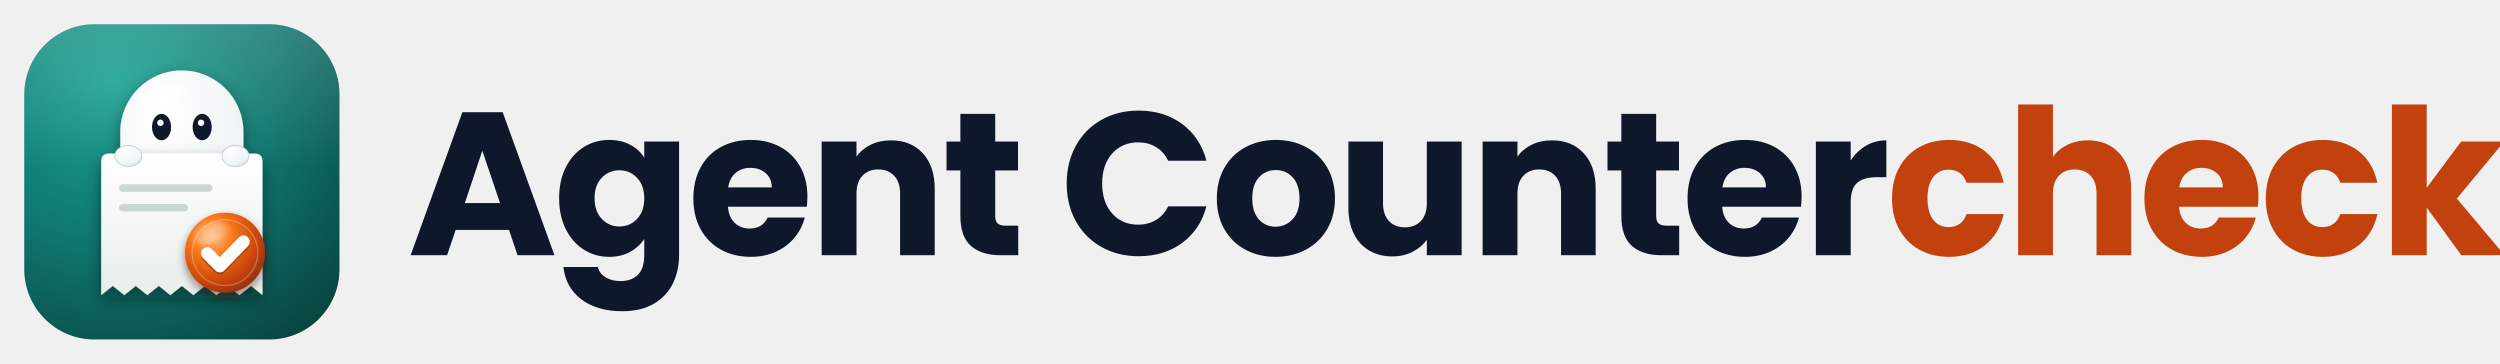
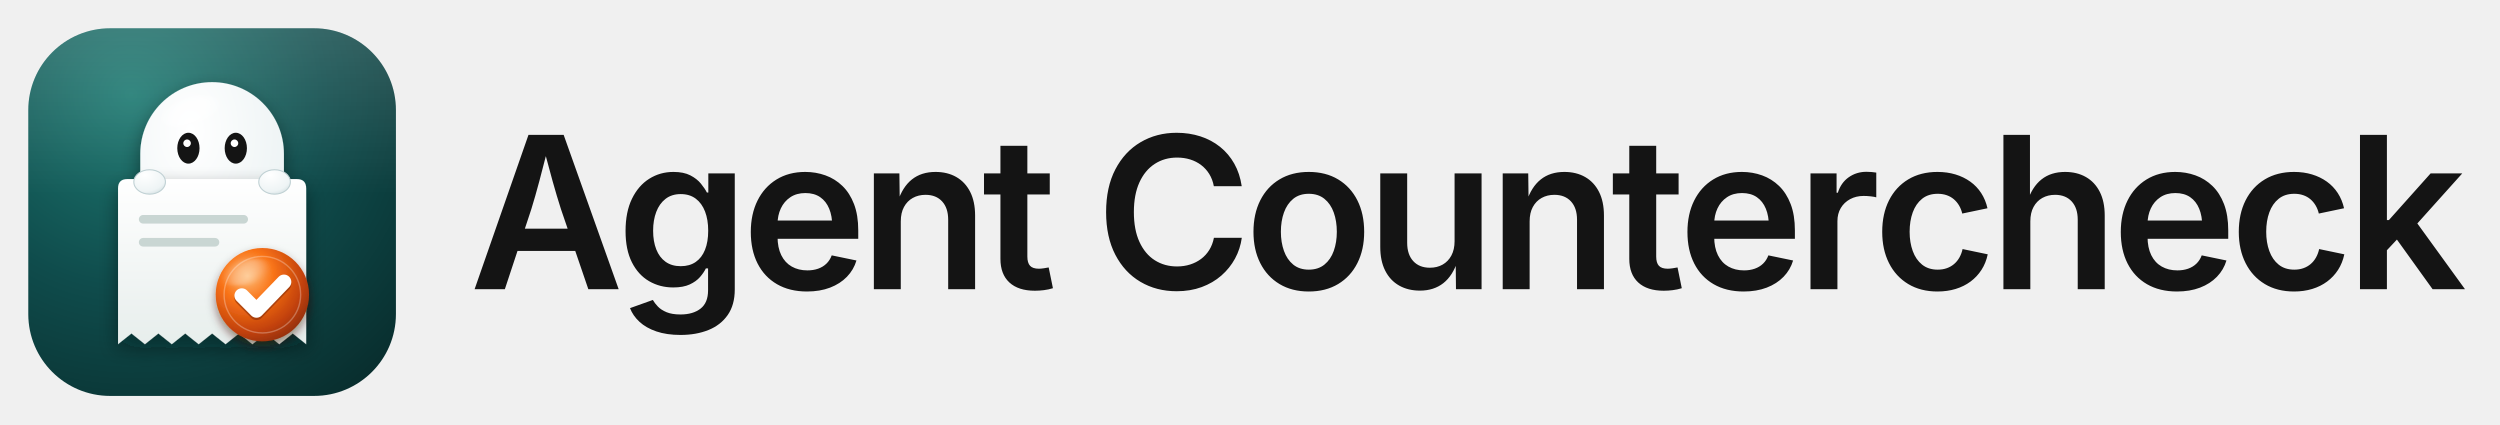
- <svg xmlns="http://www.w3.org/2000/svg" width="2062" height="300" viewBox="0 0 2062 300">
+ <svg xmlns="http://www.w3.org/2000/svg" width="1768" height="300" viewBox="0 0 1768 300">
  <defs>
    <radialGradient id="bg" cx=".28" cy=".18" r="1.05">
-       <stop offset="0" stop-color="#1BA393" />
-       <stop offset=".5" stop-color="#0F766E" />
-       <stop offset="1" stop-color="#083F3B" />
+       <stop offset="0" stop-color="#1E7A72" />
+       <stop offset=".5" stop-color="#0F4C4C" />
+       <stop offset="1" stop-color="#082B2B" />
    </radialGradient>
    <linearGradient id="gloss" x1="0" y1="0" x2="0" y2="1">
      <stop offset="0" stop-color="#fff" stop-opacity=".16" />
      <stop offset=".45" stop-color="#fff" stop-opacity="0" />
    </linearGradient>
    <radialGradient id="ghost" cx=".35" cy=".22" r=".95">
      <stop offset="0" stop-color="#FFFFFF" />
      <stop offset=".7" stop-color="#EEF4F5" />
      <stop offset="1" stop-color="#C9D8DB" />
    </radialGradient>
    <radialGradient id="wax" cx=".34" cy=".3" r=".8">
      <stop offset="0" stop-color="#FDBA74" />
      <stop offset=".35" stop-color="#F97316" />
      <stop offset=".75" stop-color="#C2410C" />
      <stop offset="1" stop-color="#8A2C0B" />
    </radialGradient>
    <linearGradient id="paper" x1="0" y1="0" x2="0" y2="1">
      <stop offset="0" stop-color="#FFFFFF" />
      <stop offset="1" stop-color="#E7EEEC" />
    </linearGradient>
    <filter id="sh" x="-30%" y="-30%" width="160%" height="170%">
      <feDropShadow dx="0" dy="24" stdDeviation="26" flood-color="#021F1D" flood-opacity=".45" />
    </filter>
    <filter id="shs" x="-40%" y="-40%" width="180%" height="190%">
      <feDropShadow dx="0" dy="14" stdDeviation="14" flood-color="#3B1204" flood-opacity=".5" />
    </filter>
    <filter id="soft">
      <feGaussianBlur stdDeviation="12" />
    </filter>
  </defs>
  <g transform="translate(20 20) scale(0.2539062)">
    <rect width="1024" height="1024" rx="228" fill="url(#bg)" />
    <rect width="1024" height="1024" rx="228" fill="url(#gloss)" />
    <g filter="url(#sh)">
      <path d="M312.0,350.0 A200.0,200.0 0 0 1 712.0,350.0 V710.0 A66.7,56.7 0 0 1 578.7,710.0 A66.7,56.7 0 0 1 445.3,710.0 A66.7,56.7 0 0 1 312.0,710.0 Z" fill="url(#ghost)" />
    </g>
    <ellipse cx="452" cy="232" rx="70" ry="34" fill="#fff" opacity=".7" filter="url(#soft)" transform="rotate(-24 452 232)" />
-     <ellipse cx="446.0" cy="334.0" rx="31" ry="43" fill="#0F172A" />
+     <ellipse cx="446.0" cy="334.0" rx="31" ry="43" fill="#141414" />
    <circle cx="442.3" cy="320.2" r="10.5" fill="#fff" />
-     <ellipse cx="578.0" cy="334.0" rx="31" ry="43" fill="#0F172A" />
+     <ellipse cx="578.0" cy="334.0" rx="31" ry="43" fill="#141414" />
    <circle cx="574.3" cy="320.2" r="10.5" fill="#fff" />
    <g filter="url(#sh)">
      <path d="M276,420 H748 Q774,420 774,446 V880 L736.6,850 L699.1,880 L661.7,850 L624.3,880 L586.9,850 L549.4,880 L512.0,850 L474.6,880 L437.1,850 L399.7,880 L362.3,850 L324.9,880 L287.4,850 L250.0,880 V446 Q250,420 276,420 Z" fill="url(#paper)" />
    </g>
    <ellipse cx="338" cy="428" rx="44" ry="34" fill="url(#ghost)" stroke="#BFD0D3" stroke-width="3" />
    <ellipse cx="686" cy="428" rx="44" ry="34" fill="url(#ghost)" stroke="#BFD0D3" stroke-width="3" />
    <g stroke="#C9D6D3" stroke-width="24" stroke-linecap="round">
      <line x1="320" y1="532" x2="600" y2="532" />
      <line x1="320" y1="596" x2="520" y2="596" />
    </g>
    <g filter="url(#shs)">
      <circle cx="652" cy="742" r="130" fill="url(#wax)" />
    </g>
    <circle cx="652" cy="742" r="106.6" fill="none" stroke="#fff" stroke-opacity=".28" stroke-width="3.9" />
    <ellipse cx="606.5" cy="679.6" rx="54.6" ry="31.2" fill="#fff" opacity=".28" filter="url(#soft)" transform="rotate(-28 606.5 679.6)" />
    <polyline points="594.7,744.7 635.6,785.7 712.1,706.5" transform="translate(0 6.5)" fill="none" stroke="#6B1F08" stroke-opacity=".45" stroke-width="41" stroke-linecap="round" stroke-linejoin="round" />
    <polyline points="594.7,744.7 635.6,785.7 712.1,706.5" fill="none" stroke="#fff" stroke-width="41" stroke-linecap="round" stroke-linejoin="round" />
  </g>
-   <g transform="translate(336 210.5)">
-     <path d="M83.832 -20.832H39.816L32.76 0.0H2.688L45.36 -117.936H78.624L121.296 0.0H90.888ZM76.44 -43.008 61.824 -86.184 47.376 -43.008ZM195.384 -80.472V-93.744H224.112V-0.168Q224.112 12.768 218.988 23.268Q213.864 33.768 203.364 39.984Q192.864 46.2 177.24 46.2Q156.408 46.2 143.472 36.372Q130.536 26.544 128.688 9.744H157.08Q158.424 15.12 163.464 18.228Q168.504 21.336 175.896 21.336Q184.8 21.336 190.092 16.212Q195.384 11.088 195.384 -0.168V-13.44Q191.184 -6.888 183.792 -2.772Q176.4 1.344 166.488 1.344Q154.896 1.344 145.488 -4.62Q136.08 -10.584 130.62 -21.588Q125.16 -32.592 125.16 -47.04Q125.16 -61.488 130.62 -72.408Q136.08 -83.328 145.488 -89.208Q154.896 -95.088 166.488 -95.088Q176.4 -95.088 183.876 -91.056Q191.352 -87.024 195.384 -80.472ZM174.888 -70.056Q166.32 -70.056 160.356 -63.924Q154.392 -57.792 154.392 -47.04Q154.392 -36.288 160.356 -29.988Q166.32 -23.688 174.888 -23.688Q183.456 -23.688 189.42 -29.904Q195.384 -36.12 195.384 -46.872Q195.384 -57.624 189.42 -63.84Q183.456 -70.056 174.888 -70.056ZM329.448 -39.984H264.432Q265.104 -31.248 270.06 -26.628Q275.016 -22.008 282.24 -22.008Q292.992 -22.008 297.192 -31.08H327.768Q325.416 -21.84 319.284 -14.448Q313.152 -7.056 303.912 -2.856Q294.672 1.344 283.248 1.344Q269.472 1.344 258.72 -4.536Q247.968 -10.416 241.92 -21.336Q235.872 -32.256 235.872 -46.872Q235.872 -61.488 241.836 -72.408Q247.8 -83.328 258.552 -89.208Q269.304 -95.088 283.248 -95.088Q296.856 -95.088 307.44 -89.376Q318.024 -83.664 323.988 -73.08Q329.952 -62.496 329.952 -48.384Q329.952 -44.352 329.448 -39.984ZM300.552 -55.944Q300.552 -63.336 295.512 -67.704Q290.472 -72.072 282.912 -72.072Q275.688 -72.072 270.732 -67.872Q265.776 -63.672 264.6 -55.944ZM434.952 -54.768V0.0H406.392V-50.904Q406.392 -60.312 401.52 -65.52Q396.648 -70.728 388.416 -70.728Q380.184 -70.728 375.312 -65.52Q370.44 -60.312 370.44 -50.904V0.0H341.712V-93.744H370.44V-81.312Q374.808 -87.528 382.2 -91.14Q389.592 -94.752 398.832 -94.752Q415.296 -94.752 425.124 -84.084Q434.952 -73.416 434.952 -54.768ZM503.832 -24.36V0.0H489.216Q473.592 0.0 464.856 -7.644Q456.12 -15.288 456.12 -32.592V-69.888H444.696V-93.744H456.12V-116.592H484.848V-93.744H503.664V-69.888H484.848V-32.256Q484.848 -28.056 486.864 -26.208Q488.88 -24.36 493.584 -24.36ZM603.12 -119.28Q624.12 -119.28 639.072 -108.192Q654.024 -97.104 659.064 -77.952H627.48Q623.952 -85.344 617.484 -89.208Q611.016 -93.072 602.784 -93.072Q589.512 -93.072 581.28 -83.832Q573.048 -74.592 573.048 -59.136Q573.048 -43.68 581.28 -34.44Q589.512 -25.2 602.784 -25.2Q611.016 -25.2 617.484 -29.064Q623.952 -32.928 627.48 -40.32H659.064Q654.024 -21.168 639.072 -10.164Q624.12 0.84 603.12 0.84Q585.984 0.84 572.46 -6.804Q558.936 -14.448 551.376 -28.056Q543.816 -41.664 543.816 -59.136Q543.816 -76.608 551.376 -90.3Q558.936 -103.992 572.46 -111.636Q585.984 -119.28 603.12 -119.28ZM667.632 -46.872Q667.632 -61.32 674.016 -72.324Q680.4 -83.328 691.488 -89.208Q702.576 -95.088 716.352 -95.088Q730.128 -95.088 741.216 -89.208Q752.304 -83.328 758.688 -72.324Q765.072 -61.32 765.072 -46.872Q765.072 -32.424 758.604 -21.42Q752.136 -10.416 740.964 -4.536Q729.792 1.344 716.016 1.344Q702.24 1.344 691.236 -4.536Q680.232 -10.416 673.932 -21.336Q667.632 -32.256 667.632 -46.872ZM735.84 -46.872Q735.84 -58.128 730.212 -64.176Q724.584 -70.224 716.352 -70.224Q707.952 -70.224 702.408 -64.26Q696.864 -58.296 696.864 -46.872Q696.864 -35.616 702.324 -29.568Q707.784 -23.52 716.016 -23.52Q724.248 -23.52 730.044 -29.568Q735.84 -35.616 735.84 -46.872ZM869.568 -93.744V0.0H840.84V-12.768Q836.472 -6.552 828.996 -2.772Q821.52 1.008 812.448 1.008Q801.696 1.008 793.464 -3.78Q785.232 -8.568 780.696 -17.64Q776.16 -26.712 776.16 -38.976V-93.744H804.72V-42.84Q804.72 -33.432 809.592 -28.224Q814.464 -23.016 822.696 -23.016Q831.096 -23.016 835.968 -28.224Q840.84 -33.432 840.84 -42.84V-93.744ZM980.112 -54.768V0.0H951.552V-50.904Q951.552 -60.312 946.68 -65.52Q941.808 -70.728 933.576 -70.728Q925.344 -70.728 920.472 -65.52Q915.6 -60.312 915.6 -50.904V0.0H886.872V-93.744H915.6V-81.312Q919.968 -87.528 927.36 -91.14Q934.752 -94.752 943.992 -94.752Q960.456 -94.752 970.284 -84.084Q980.112 -73.416 980.112 -54.768ZM1048.992 -24.36V0.0H1034.376Q1018.752 0.0 1010.016 -7.644Q1001.28 -15.288 1001.28 -32.592V-69.888H989.856V-93.744H1001.28V-116.592H1030.008V-93.744H1048.824V-69.888H1030.008V-32.256Q1030.008 -28.056 1032.024 -26.208Q1034.04 -24.36 1038.744 -24.36ZM1149.456 -39.984H1084.44Q1085.112 -31.248 1090.068 -26.628Q1095.024 -22.008 1102.248 -22.008Q1113 -22.008 1117.2 -31.08H1147.776Q1145.424 -21.84 1139.292 -14.448Q1133.16 -7.056 1123.92 -2.856Q1114.68 1.344 1103.256 1.344Q1089.48 1.344 1078.728 -4.536Q1067.976 -10.416 1061.928 -21.336Q1055.88 -32.256 1055.88 -46.872Q1055.88 -61.488 1061.844 -72.408Q1067.808 -83.328 1078.56 -89.208Q1089.312 -95.088 1103.256 -95.088Q1116.864 -95.088 1127.448 -89.376Q1138.032 -83.664 1143.996 -73.08Q1149.96 -62.496 1149.96 -48.384Q1149.96 -44.352 1149.456 -39.984ZM1120.56 -55.944Q1120.56 -63.336 1115.52 -67.704Q1110.48 -72.072 1102.92 -72.072Q1095.696 -72.072 1090.74 -67.872Q1085.784 -63.672 1084.608 -55.944ZM1219.848 -94.752V-64.344H1211.952Q1201.2 -64.344 1195.824 -59.724Q1190.448 -55.104 1190.448 -43.512V0.0H1161.72V-93.744H1190.448V-78.12Q1195.488 -85.848 1203.048 -90.3Q1210.608 -94.752 1219.848 -94.752Z" fill="#0F172A" />
-     <path d="M1271.592 -95.088Q1289.232 -95.088 1301.076 -85.848Q1312.92 -76.608 1316.616 -59.808H1286.04Q1282.176 -70.56 1271.088 -70.56Q1263.192 -70.56 1258.488 -64.428Q1253.784 -58.296 1253.784 -46.872Q1253.784 -35.448 1258.488 -29.316Q1263.192 -23.184 1271.088 -23.184Q1282.176 -23.184 1286.04 -33.936H1316.616Q1312.92 -17.472 1300.992 -8.064Q1289.064 1.344 1271.592 1.344Q1257.816 1.344 1247.148 -4.536Q1236.48 -10.416 1230.516 -21.336Q1224.552 -32.256 1224.552 -46.872Q1224.552 -61.488 1230.516 -72.408Q1236.48 -83.328 1247.148 -89.208Q1257.816 -95.088 1271.592 -95.088ZM1421.784 -54.768V0.0H1393.224V-50.904Q1393.224 -60.312 1388.352 -65.52Q1383.48 -70.728 1375.248 -70.728Q1367.016 -70.728 1362.144 -65.52Q1357.272 -60.312 1357.272 -50.904V0.0H1328.544V-124.32H1357.272V-81.144Q1361.64 -87.36 1369.2 -91.056Q1376.76 -94.752 1386.168 -94.752Q1402.296 -94.752 1412.04 -84.084Q1421.784 -73.416 1421.784 -54.768ZM1526.28 -39.984H1461.264Q1461.936 -31.248 1466.892 -26.628Q1471.848 -22.008 1479.072 -22.008Q1489.824 -22.008 1494.024 -31.08H1524.6Q1522.248 -21.84 1516.116 -14.448Q1509.984 -7.056 1500.744 -2.856Q1491.504 1.344 1480.08 1.344Q1466.304 1.344 1455.552 -4.536Q1444.8 -10.416 1438.752 -21.336Q1432.704 -32.256 1432.704 -46.872Q1432.704 -61.488 1438.668 -72.408Q1444.632 -83.328 1455.384 -89.208Q1466.136 -95.088 1480.08 -95.088Q1493.688 -95.088 1504.272 -89.376Q1514.856 -83.664 1520.82 -73.08Q1526.784 -62.496 1526.784 -48.384Q1526.784 -44.352 1526.28 -39.984ZM1497.384 -55.944Q1497.384 -63.336 1492.344 -67.704Q1487.304 -72.072 1479.744 -72.072Q1472.52 -72.072 1467.564 -67.872Q1462.608 -63.672 1461.432 -55.944ZM1579.872 -95.088Q1597.512 -95.088 1609.356 -85.848Q1621.2 -76.608 1624.896 -59.808H1594.32Q1590.456 -70.56 1579.368 -70.56Q1571.472 -70.56 1566.768 -64.428Q1562.064 -58.296 1562.064 -46.872Q1562.064 -35.448 1566.768 -29.316Q1571.472 -23.184 1579.368 -23.184Q1590.456 -23.184 1594.32 -33.936H1624.896Q1621.2 -17.472 1609.272 -8.064Q1597.344 1.344 1579.872 1.344Q1566.096 1.344 1555.428 -4.536Q1544.76 -10.416 1538.796 -21.336Q1532.832 -32.256 1532.832 -46.872Q1532.832 -61.488 1538.796 -72.408Q1544.76 -83.328 1555.428 -89.208Q1566.096 -95.088 1579.872 -95.088ZM1694.112 0.0 1665.552 -39.312V0.0H1636.824V-124.32H1665.552V-55.608L1693.944 -93.744H1729.392L1690.416 -46.704L1729.728 0.0Z" fill="#C2410C" />
+   <g transform="translate(332 204.5)">
+     <path d="M3.65 0.0 41.745 -109.131H66.612L105.51 0.0H84.059L64.684 -56.678Q61.849 -65.479 58.752 -76.56Q55.655 -87.642 51.917 -101.821H56.03Q52.391 -87.548 49.406 -76.373Q46.421 -65.197 43.778 -56.678L25.037 0.0ZM25.84 -27.041V-42.785H83.32V-27.041ZM149.291 32.373Q139.444 32.373 132.17 29.881Q124.896 27.39 120.251 23.093Q115.606 18.797 113.543 13.406L129.694 7.629Q130.977 9.92 133.274 12.315Q135.571 14.71 139.435 16.302Q143.3 17.895 149.238 17.895Q158.104 17.895 163.424 13.761Q168.744 9.627 168.744 0.838V-14.672H167.183Q165.738 -11.695 163.04 -8.578Q160.342 -5.461 155.763 -3.337Q151.184 -1.213 144.117 -1.213Q134.698 -1.213 127.046 -5.653Q119.394 -10.093 114.892 -18.976Q110.391 -27.858 110.391 -41.15Q110.391 -54.612 114.924 -63.924Q119.458 -73.236 127.134 -78.073Q134.81 -82.91 144.252 -82.91Q151.503 -82.91 156.188 -80.495Q160.872 -78.079 163.66 -74.657Q166.447 -71.235 167.918 -68.326H168.926V-81.885H187.623V0.252Q187.623 11.142 182.638 18.278Q177.653 25.415 168.993 28.894Q160.333 32.373 149.291 32.373ZM149.426 -16.254Q155.684 -16.254 160.006 -19.238Q164.329 -22.222 166.584 -27.852Q168.838 -33.483 168.838 -41.338Q168.838 -49.105 166.607 -54.916Q164.376 -60.727 160.053 -63.985Q155.73 -67.242 149.426 -67.242Q143.007 -67.242 138.65 -63.844Q134.294 -60.445 132.089 -54.611Q129.885 -48.776 129.885 -41.338Q129.885 -33.785 132.113 -28.131Q134.341 -22.476 138.697 -19.365Q143.054 -16.254 149.426 -16.254ZM238.714 1.652Q226.4 1.652 217.478 -3.529Q208.556 -8.71 203.76 -18.158Q198.964 -27.606 198.964 -40.441Q198.964 -53.065 203.703 -62.621Q208.441 -72.176 217.11 -77.543Q225.779 -82.91 237.466 -82.91Q244.986 -82.91 251.744 -80.486Q258.501 -78.062 263.73 -73.027Q268.96 -67.992 271.957 -60.182Q274.954 -52.371 274.954 -41.572V-35.631H207.952V-48.557H265.45L256.556 -44.719Q256.556 -51.668 254.411 -56.902Q252.267 -62.136 248.051 -65.055Q243.835 -67.975 237.571 -67.975Q231.308 -67.975 226.904 -65.008Q222.501 -62.042 220.192 -57.089Q217.884 -52.137 217.884 -46.078V-37.125Q217.884 -29.361 220.519 -24.028Q223.154 -18.694 227.921 -15.989Q232.687 -13.283 238.972 -13.283Q243.146 -13.283 246.561 -14.477Q249.976 -15.671 252.437 -18.042Q254.898 -20.414 256.198 -23.903L273.688 -20.282Q271.731 -13.708 266.953 -8.77Q262.175 -3.832 255.025 -1.09Q247.875 1.652 238.714 1.652ZM305.033 -47.965V0.0H285.996V-81.885H304.046L304.304 -61.641H302.815Q306.208 -72.255 312.892 -77.583Q319.576 -82.91 329.59 -82.91Q338.024 -82.91 344.316 -79.307Q350.607 -75.703 354.099 -68.815Q357.592 -61.928 357.592 -52.055V0.0H338.555V-49.137Q338.555 -57.372 334.283 -62.047Q330.012 -66.721 322.523 -66.721Q317.481 -66.721 313.519 -64.513Q309.556 -62.306 307.295 -58.124Q305.033 -53.941 305.033 -47.965ZM410.388 -81.885V-66.967H363.888V-81.885ZM375.507 -101.367H394.544V-23.059Q394.544 -18.621 396.448 -16.542Q398.352 -14.464 402.735 -14.464Q404.007 -14.464 406.159 -14.77Q408.31 -15.076 409.632 -15.369L412.632 -0.677Q409.5 0.293 406.227 0.699Q402.955 1.104 399.891 1.104Q388.137 1.104 381.822 -4.749Q375.507 -10.603 375.507 -21.428ZM500.15 1.465Q485.818 1.465 474.526 -5.191Q463.233 -11.848 456.734 -24.382Q450.234 -36.917 450.234 -54.492Q450.234 -72.167 456.773 -84.715Q463.313 -97.263 474.618 -103.929Q485.924 -110.596 500.15 -110.596Q509.112 -110.596 516.921 -108.06Q524.73 -105.524 530.827 -100.649Q536.924 -95.774 540.882 -88.764Q544.84 -81.753 546.146 -72.803H526.43Q525.522 -77.678 523.203 -81.425Q520.884 -85.172 517.439 -87.785Q513.993 -90.399 509.679 -91.732Q505.365 -93.065 500.467 -93.065Q491.522 -93.065 484.601 -88.572Q477.68 -84.079 473.777 -75.476Q469.875 -66.873 469.875 -54.492Q469.875 -42 473.827 -33.41Q477.779 -24.82 484.674 -20.443Q491.569 -16.066 500.414 -16.066Q505.313 -16.066 509.613 -17.423Q513.914 -18.779 517.386 -21.369Q520.858 -23.959 523.203 -27.729Q525.548 -31.5 526.483 -36.328H546.199Q545.124 -28.479 541.416 -21.65Q537.709 -14.821 531.731 -9.606Q525.753 -4.392 517.786 -1.463Q509.818 1.465 500.15 1.465ZM593.578 1.652Q581.654 1.652 572.859 -3.634Q564.064 -8.921 559.258 -18.429Q554.452 -27.937 554.452 -40.535Q554.452 -53.273 559.258 -62.805Q564.064 -72.337 572.859 -77.624Q581.654 -82.91 593.578 -82.91Q605.549 -82.91 614.341 -77.624Q623.133 -72.337 627.939 -62.805Q632.745 -53.273 632.745 -40.535Q632.745 -27.937 627.939 -18.429Q623.133 -8.921 614.341 -3.634Q605.549 1.652 593.578 1.652ZM593.578 -13.805Q600.246 -13.805 604.657 -17.393Q609.067 -20.982 611.235 -27.06Q613.403 -33.138 613.403 -40.588Q613.403 -48.111 611.235 -54.196Q609.067 -60.281 604.657 -63.867Q600.246 -67.453 593.578 -67.453Q586.931 -67.453 582.554 -63.867Q578.177 -60.281 576.009 -54.22Q573.841 -48.158 573.841 -40.588Q573.841 -33.138 576.009 -27.06Q578.177 -20.982 582.554 -17.393Q586.931 -13.805 593.578 -13.805ZM672.17 1.025Q663.762 1.025 657.434 -2.578Q651.106 -6.182 647.613 -13.093Q644.121 -20.004 644.121 -29.83V-81.885H663.158V-32.748Q663.158 -24.513 667.453 -19.838Q671.748 -15.164 679.236 -15.164Q684.305 -15.164 688.23 -17.371Q692.156 -19.579 694.418 -23.798Q696.68 -28.017 696.68 -33.92V-81.885H715.763V0.0H697.667L697.456 -20.244H698.898Q695.458 -9.536 688.727 -4.255Q681.996 1.025 672.17 1.025ZM749.754 -47.965V0.0H730.717V-81.885H748.766L749.024 -61.641H747.536Q750.929 -72.255 757.613 -77.583Q764.297 -82.91 774.31 -82.91Q782.745 -82.91 789.036 -79.307Q795.328 -75.703 798.82 -68.815Q802.312 -61.928 802.312 -52.055V0.0H783.275V-49.137Q783.275 -57.372 779.004 -62.047Q774.732 -66.721 767.244 -66.721Q762.202 -66.721 758.24 -64.513Q754.277 -62.306 752.015 -58.124Q749.754 -53.941 749.754 -47.965ZM855.108 -81.885V-66.967H808.608V-81.885ZM820.228 -101.367H839.264V-23.059Q839.264 -18.621 841.169 -16.542Q843.073 -14.464 847.456 -14.464Q848.727 -14.464 850.879 -14.77Q853.031 -15.076 854.352 -15.369L857.352 -0.677Q854.221 0.293 850.948 0.699Q847.676 1.104 844.611 1.104Q832.857 1.104 826.542 -4.749Q820.228 -10.603 820.228 -21.428ZM901.107 1.652Q888.794 1.652 879.872 -3.529Q870.949 -8.71 866.153 -18.158Q861.357 -27.606 861.357 -40.441Q861.357 -53.065 866.096 -62.621Q870.835 -72.176 879.504 -77.543Q888.173 -82.91 899.859 -82.91Q907.38 -82.91 914.137 -80.486Q920.894 -78.062 926.124 -73.027Q931.353 -67.992 934.35 -60.182Q937.348 -52.371 937.348 -41.572V-35.631H870.346V-48.557H927.844L918.949 -44.719Q918.949 -51.668 916.805 -56.902Q914.66 -62.136 910.444 -65.055Q906.229 -67.975 899.965 -67.975Q893.701 -67.975 889.298 -65.008Q884.894 -62.042 882.586 -57.089Q880.277 -52.137 880.277 -46.078V-37.125Q880.277 -29.361 882.912 -24.028Q885.548 -18.694 890.314 -15.989Q895.081 -13.283 901.365 -13.283Q905.54 -13.283 908.955 -14.477Q912.369 -15.671 914.83 -18.042Q917.291 -20.414 918.592 -23.903L936.082 -20.282Q934.125 -13.708 929.347 -8.77Q924.568 -3.832 917.418 -1.09Q910.269 1.652 901.107 1.652ZM948.39 0.0V-81.885H966.829V-68.18H967.708Q969.952 -75.302 975.432 -79.153Q980.912 -83.004 987.946 -83.004Q989.569 -83.004 991.544 -82.852Q993.518 -82.699 994.901 -82.441V-64.94Q993.735 -65.323 991.088 -65.63Q988.441 -65.936 985.936 -65.936Q980.631 -65.936 976.415 -63.667Q972.199 -61.398 969.813 -57.403Q967.427 -53.408 967.427 -48.158V0.0ZM1038.199 1.652Q1026.275 1.652 1017.494 -3.634Q1008.712 -8.921 1003.906 -18.429Q999.1 -27.937 999.1 -40.535Q999.1 -53.273 1003.906 -62.805Q1008.712 -72.337 1017.494 -77.624Q1026.275 -82.91 1038.199 -82.91Q1045.055 -82.91 1050.908 -81.135Q1056.762 -79.359 1061.383 -76.044Q1066.005 -72.73 1069.101 -67.964Q1072.198 -63.199 1073.54 -57.22L1055.701 -53.473Q1054.954 -56.649 1053.426 -59.219Q1051.899 -61.79 1049.707 -63.639Q1047.516 -65.487 1044.661 -66.47Q1041.806 -67.453 1038.357 -67.453Q1031.71 -67.453 1027.307 -63.92Q1022.903 -60.387 1020.696 -54.325Q1018.488 -48.264 1018.488 -40.588Q1018.488 -33.032 1020.696 -26.968Q1022.903 -20.903 1027.307 -17.354Q1031.71 -13.805 1038.357 -13.805Q1041.853 -13.805 1044.754 -14.824Q1047.656 -15.844 1049.908 -17.752Q1052.159 -19.661 1053.687 -22.365Q1055.215 -25.069 1055.936 -28.365L1073.727 -24.644Q1072.432 -18.492 1069.312 -13.654Q1066.192 -8.815 1061.56 -5.38Q1056.929 -1.945 1051.015 -0.146Q1045.101 1.652 1038.199 1.652ZM1103.85 -47.965V0.0H1084.814V-109.131H1103.587V-61.641H1101.633Q1105.025 -72.255 1111.709 -77.583Q1118.393 -82.91 1128.407 -82.91Q1136.842 -82.91 1143.157 -79.307Q1149.471 -75.703 1152.964 -68.815Q1156.456 -61.928 1156.456 -52.055V0.0H1137.372V-49.137Q1137.372 -57.372 1133.101 -62.047Q1128.829 -66.721 1121.341 -66.721Q1116.299 -66.721 1112.336 -64.513Q1108.374 -62.306 1106.112 -58.124Q1103.85 -53.941 1103.85 -47.965ZM1207.573 1.652Q1195.26 1.652 1186.337 -3.529Q1177.415 -8.71 1172.619 -18.158Q1167.823 -27.606 1167.823 -40.441Q1167.823 -53.065 1172.562 -62.621Q1177.301 -72.176 1185.97 -77.543Q1194.639 -82.91 1206.325 -82.91Q1213.846 -82.91 1220.603 -80.486Q1227.36 -78.062 1232.59 -73.027Q1237.819 -67.992 1240.816 -60.182Q1243.813 -52.371 1243.813 -41.572V-35.631H1176.812V-48.557H1234.31L1225.415 -44.719Q1225.415 -51.668 1223.271 -56.902Q1221.126 -62.136 1216.91 -65.055Q1212.694 -67.975 1206.431 -67.975Q1200.167 -67.975 1195.764 -65.008Q1191.36 -62.042 1189.052 -57.089Q1186.743 -52.137 1186.743 -46.078V-37.125Q1186.743 -29.361 1189.378 -24.028Q1192.014 -18.694 1196.78 -15.989Q1201.547 -13.283 1207.831 -13.283Q1212.006 -13.283 1215.42 -14.477Q1218.835 -15.671 1221.296 -18.042Q1223.757 -20.414 1225.058 -23.903L1242.548 -20.282Q1240.591 -13.708 1235.812 -8.77Q1231.034 -3.832 1223.884 -1.09Q1216.734 1.652 1207.573 1.652ZM1290.369 1.652Q1278.445 1.652 1269.664 -3.634Q1260.882 -8.921 1256.076 -18.429Q1251.27 -27.937 1251.27 -40.535Q1251.27 -53.273 1256.076 -62.805Q1260.882 -72.337 1269.664 -77.624Q1278.445 -82.91 1290.369 -82.91Q1297.225 -82.91 1303.078 -81.135Q1308.932 -79.359 1313.553 -76.044Q1318.175 -72.73 1321.271 -67.964Q1324.368 -63.199 1325.71 -57.22L1307.871 -53.473Q1307.124 -56.649 1305.596 -59.219Q1304.068 -61.79 1301.877 -63.639Q1299.686 -65.487 1296.831 -66.47Q1293.976 -67.453 1290.527 -67.453Q1283.88 -67.453 1279.476 -63.92Q1275.073 -60.387 1272.866 -54.325Q1270.658 -48.264 1270.658 -40.588Q1270.658 -33.032 1272.866 -26.968Q1275.073 -20.903 1279.476 -17.354Q1283.88 -13.805 1290.527 -13.805Q1294.022 -13.805 1296.924 -14.824Q1299.826 -15.844 1302.078 -17.752Q1304.329 -19.661 1305.857 -22.365Q1307.385 -25.069 1308.106 -28.365L1325.897 -24.644Q1324.602 -18.492 1321.482 -13.654Q1318.362 -8.815 1313.73 -5.38Q1309.099 -1.945 1303.185 -0.146Q1297.271 1.652 1290.369 1.652ZM1354.397 -25.805V-48.861H1357.421L1386.946 -81.885H1409.317L1373.112 -41.543H1369.169ZM1336.983 0.0V-109.131H1356.02V0.0ZM1388.317 0.0 1361.505 -37.295 1374.413 -50.789 1411.222 0.0Z" fill="#141414" />
  </g>
</svg>
